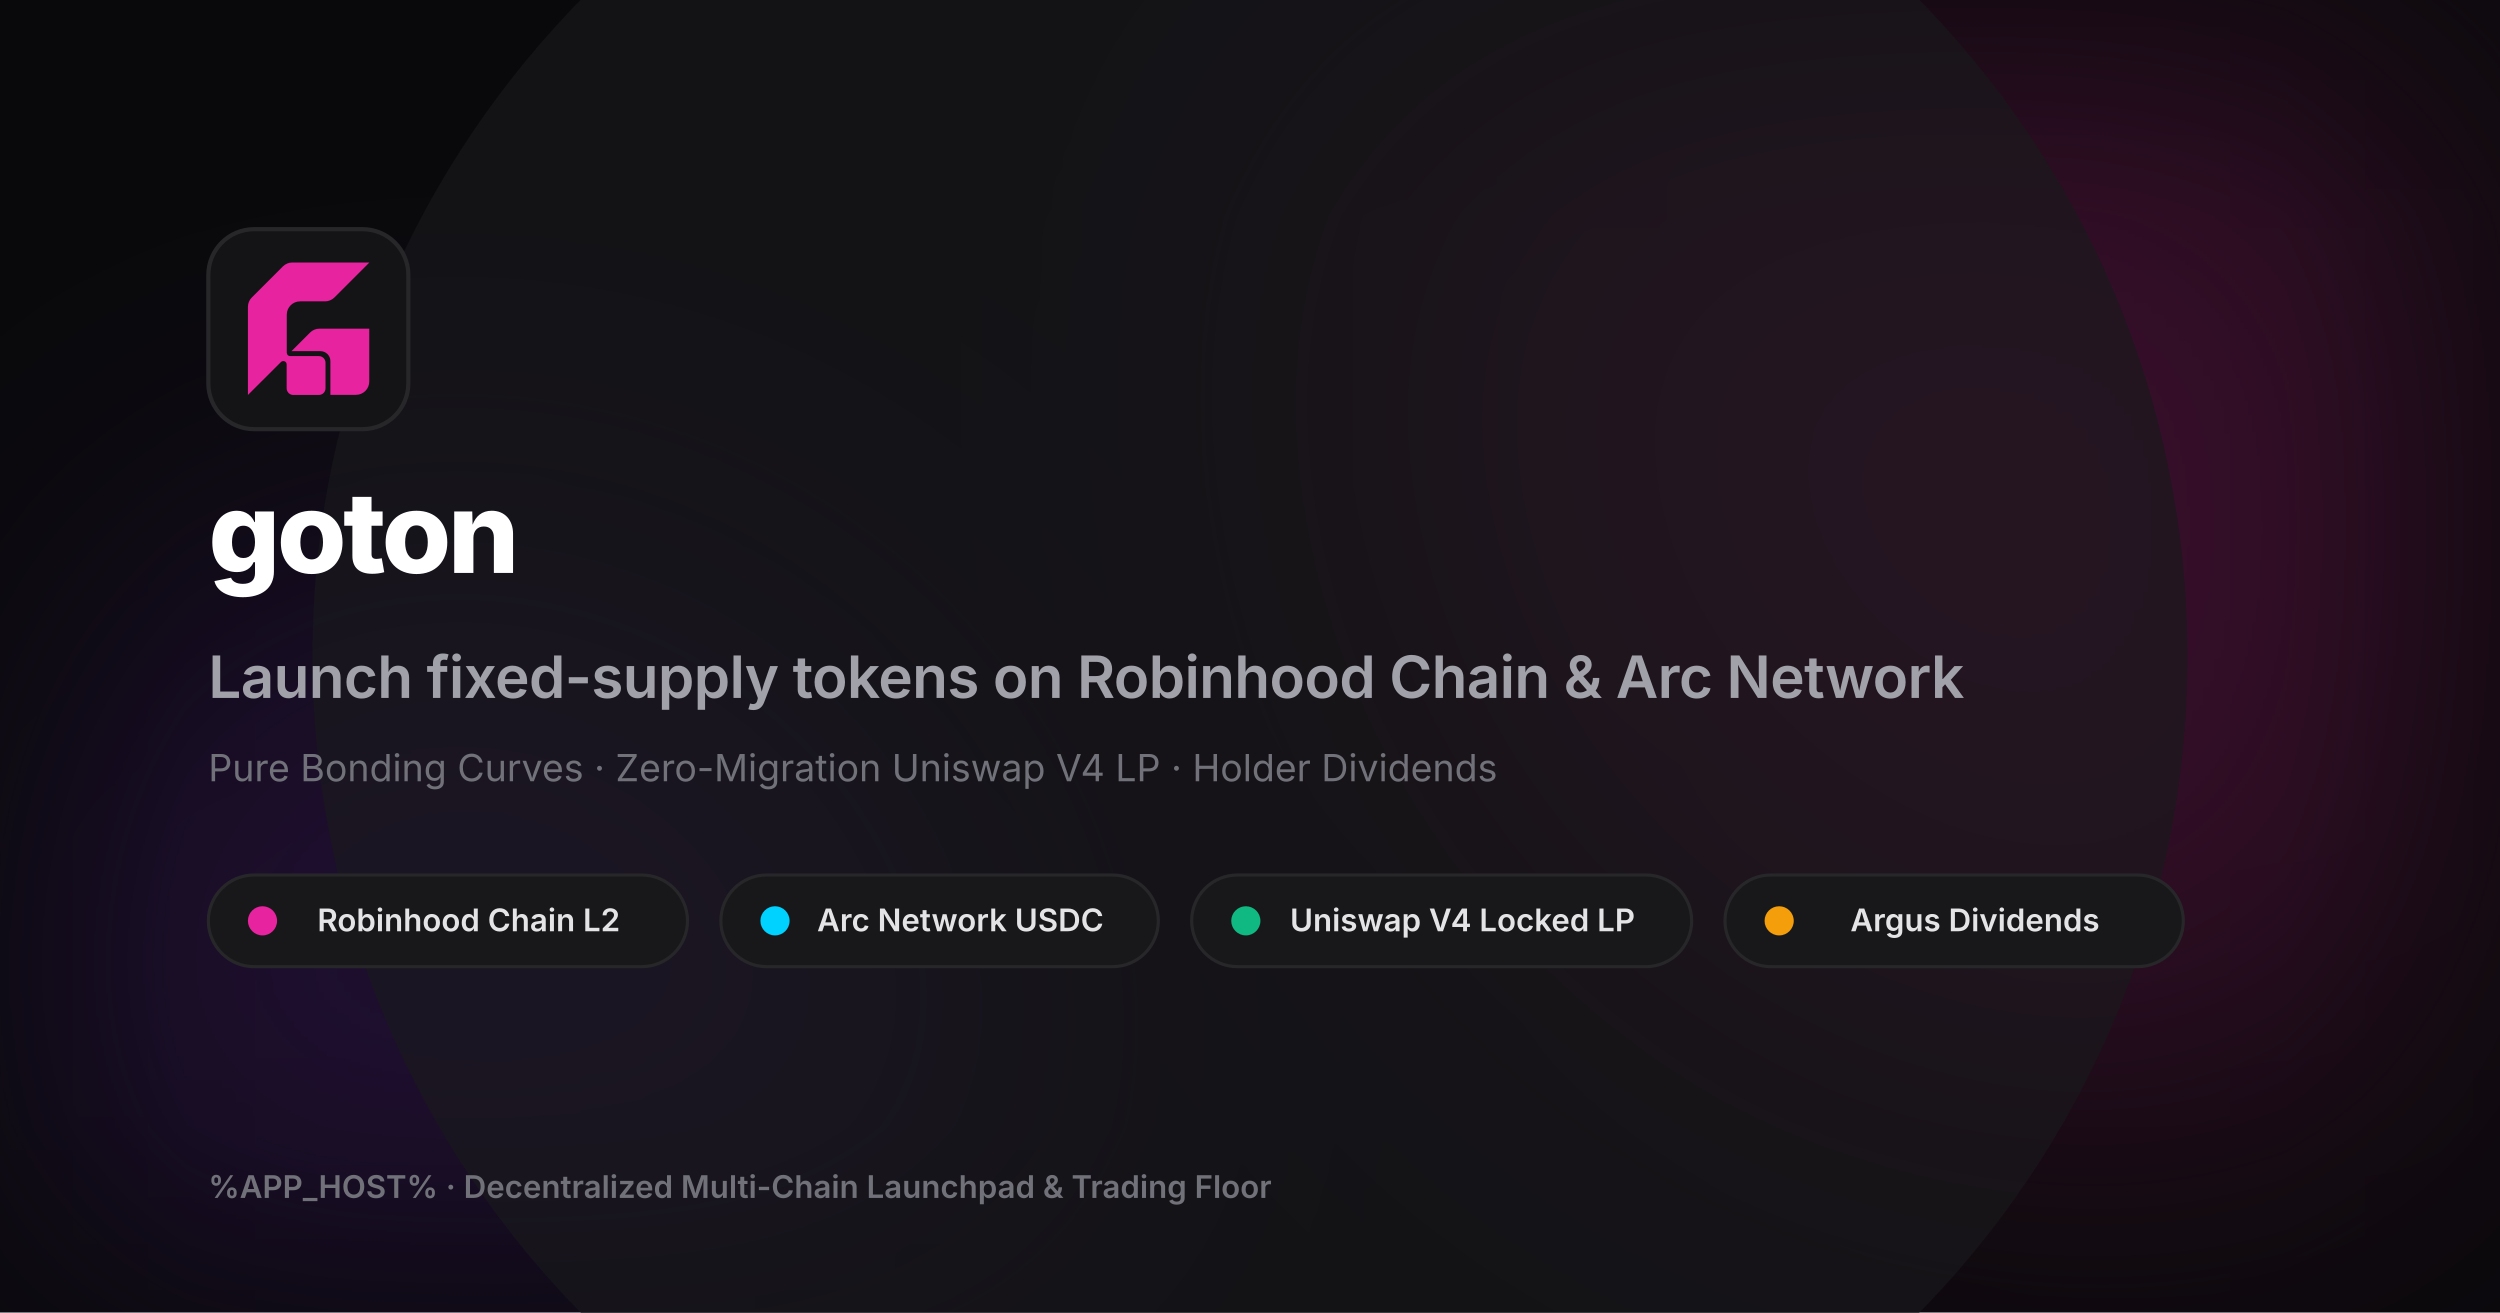
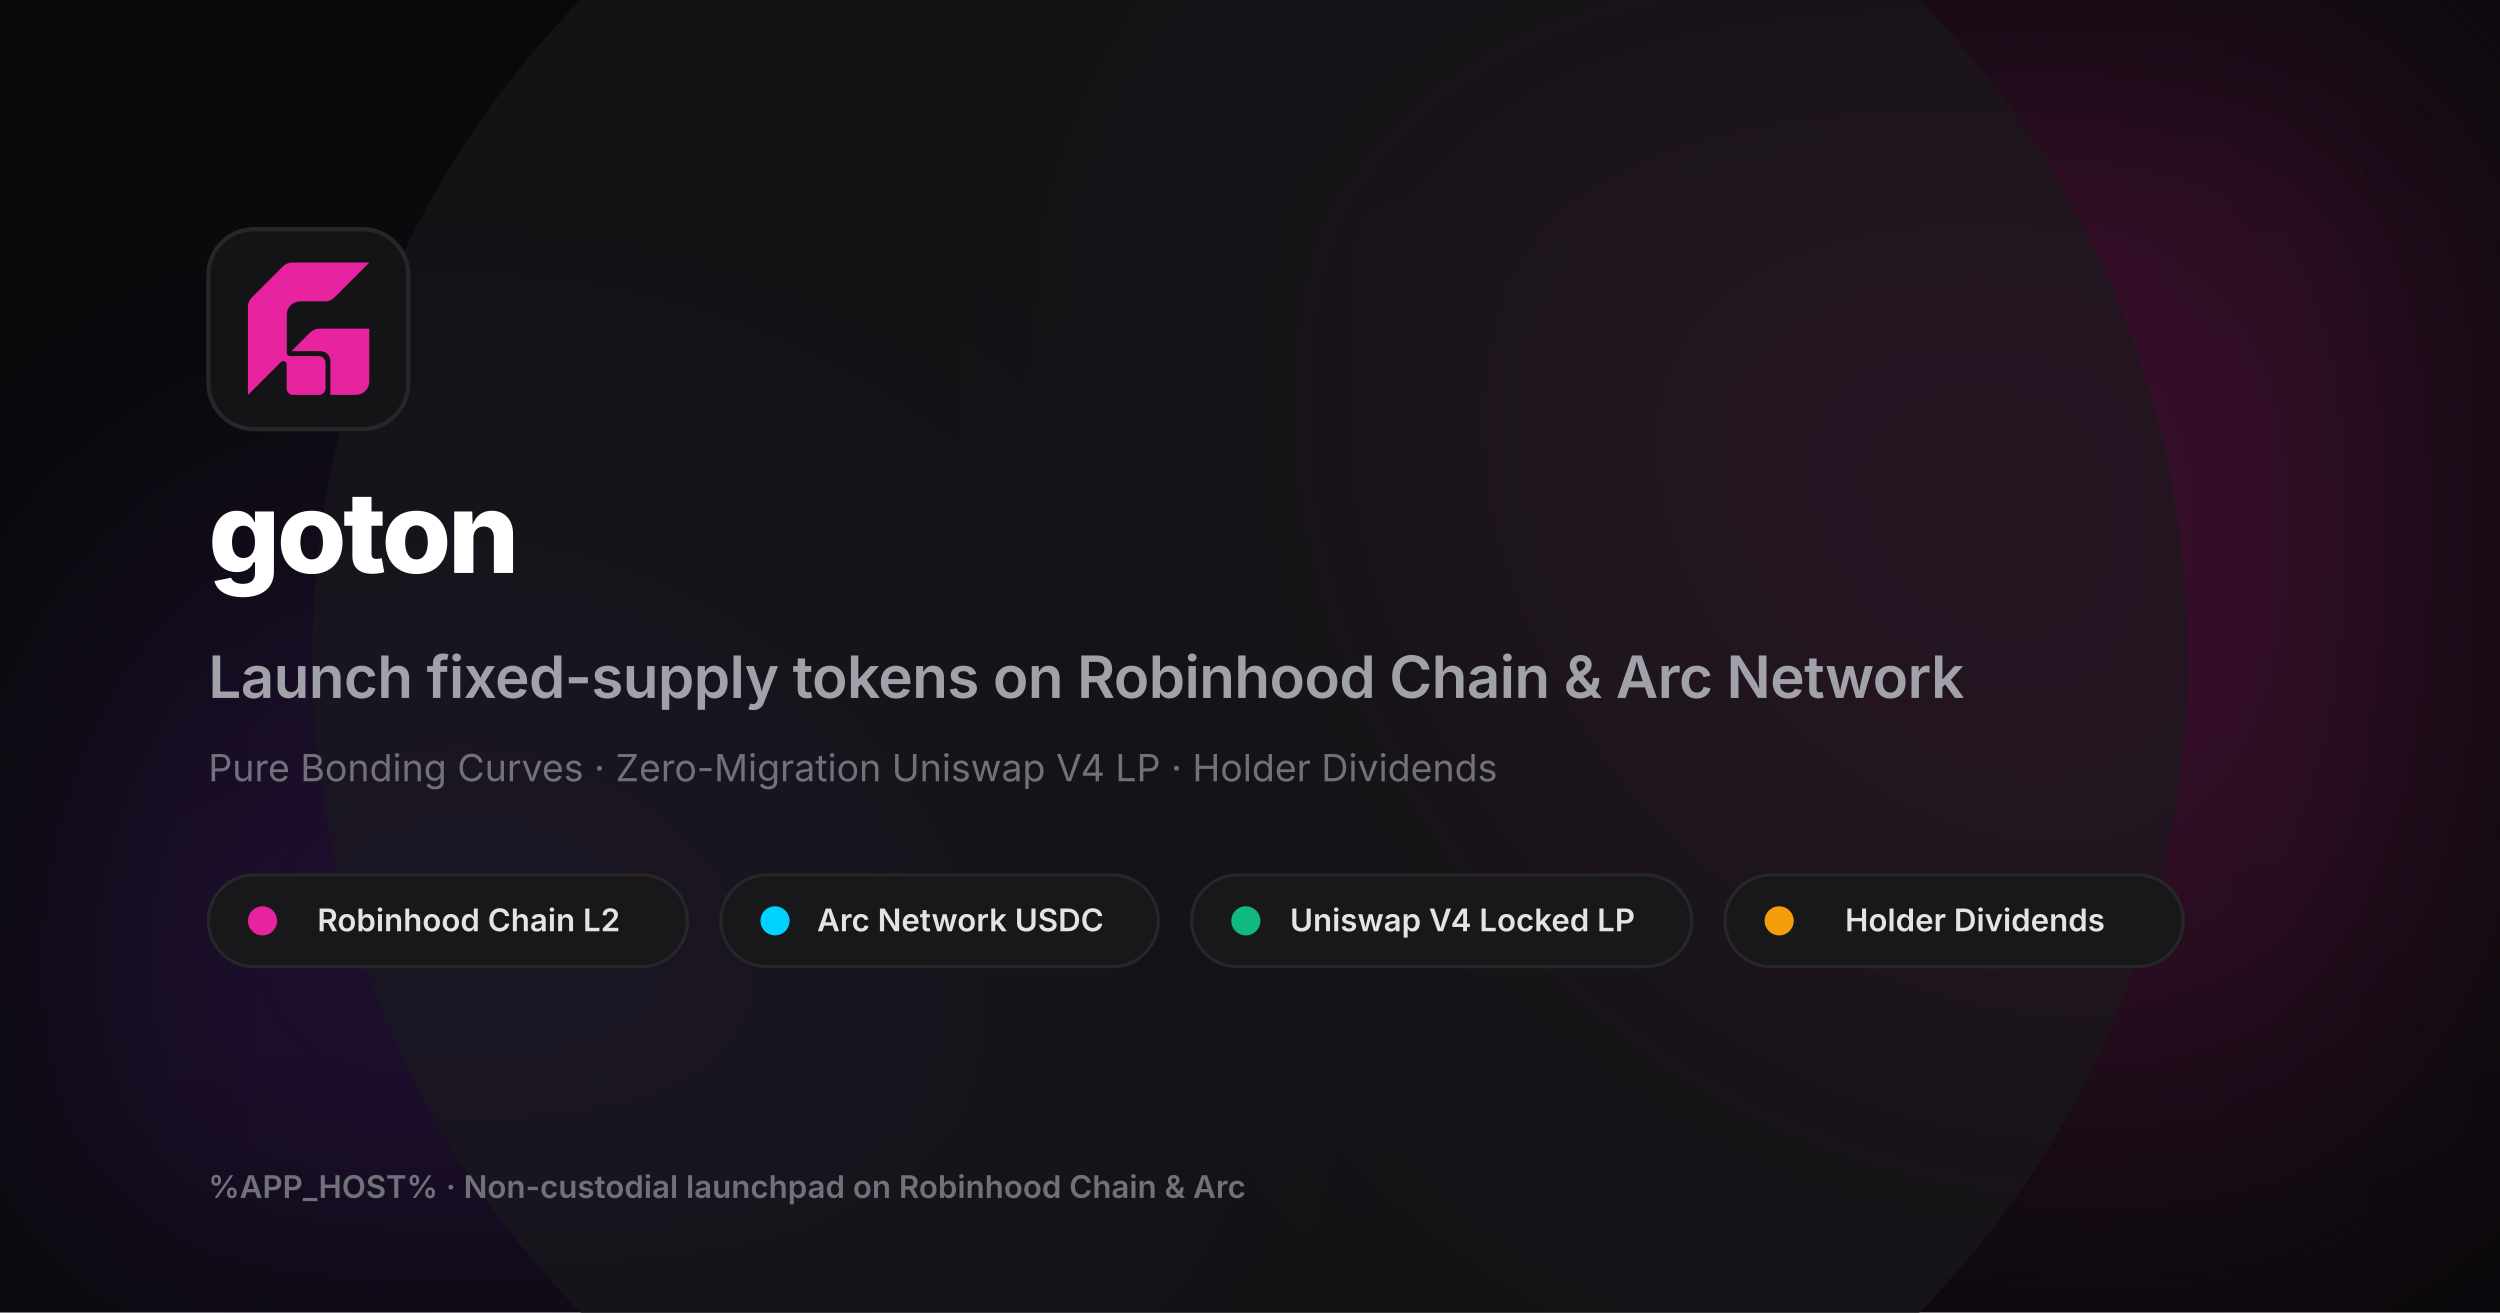
<svg xmlns="http://www.w3.org/2000/svg" viewBox="0 0 1200 630" width="1200" height="630">
  <rect width="1200" height="630" fill="#09090b" />
  <circle cx="1020" cy="180" r="340" fill="#E7239F" opacity="0.22" filter="blur(110px)" />
  <circle cx="220" cy="520" r="260" fill="#7928CA" opacity="0.20" filter="blur(95px)" />
  <circle cx="600" cy="315" r="450" fill="#18181b" opacity="0.65" />
  <g transform="translate(100, 110)">
    <rect width="96" height="96" rx="22" fill="#141416" stroke="#27272a" stroke-width="2" />
    <g transform="translate(19, 16) scale(0.038)">
      <path d="M1532.8 835.77V1503.68C1532.8 1596.45 1457.59 1671.66 1364.82 1671.66H1041.89V1245.83C1041.89 1176.25 985.49 1119.85 915.91 1119.85H550.13L785.01 884.97C816.51 853.47 859.24 835.77 903.79 835.77H1532.8Z" fill="#E7239F" />
      <path d="M658.89 490.91H974.01C1018.56 490.91 1061.29 473.21 1092.79 441.71L1534.48 0H560.49C515.94 0 473.21 17.7 441.71 49.2L49.2 441.71C17.7 473.21 0 515.93 0 560.48C0 814.15 0 1674.6 0 1673.34L417.59 1257.08C444.06 1230.69 489.23 1249.44 489.23 1286.82V1589.23C489.23 1635.62 526.83 1673.22 573.22 1673.22H896.15C942.54 1673.22 980.14 1635.62 980.14 1589.23V1266.3C980.14 1219.91 942.54 1182.31 896.15 1182.31H532.9C509.71 1182.31 490.91 1163.51 490.91 1140.32V658.89C490.91 566.12 566.12 490.91 658.89 490.91Z" fill="#E7239F" />
    </g>
    <text x="0" y="165" font-family="Poppins, -apple-system, system-ui, sans-serif" font-size="54" font-weight="800" fill="#ffffff" letter-spacing="-0.03em">goton</text>
    <text x="0" y="225" font-family="Poppins, -apple-system, system-ui, sans-serif" font-size="28" font-weight="600" fill="#a1a1aa" letter-spacing="-0.01em">Launch fixed-supply tokens on Robinhood Chain &amp; Arc Network</text>
    <text x="0" y="265" font-family="Poppins, -apple-system, system-ui, sans-serif" font-size="18" fill="#71717a">Pure Bonding Curves · Zero-Migration Uniswap V4 LP · Holder Dividends</text>
    <g transform="translate(0, 310)">
      <rect width="230" height="44" rx="22" fill="#18181b" stroke="#27272a" stroke-width="1.5" />
      <circle cx="26" cy="22" r="7" fill="#E7239F" />
      <text x="125" y="27" font-family="Poppins, -apple-system, system-ui, sans-serif" font-size="15" font-weight="600" fill="#e4e4e7" text-anchor="middle">Robinhood Chain L2</text>
      <rect x="246" width="210" height="44" rx="22" fill="#18181b" stroke="#27272a" stroke-width="1.5" />
      <circle cx="272" cy="22" r="7" fill="#00D2FF" />
      <text x="361" y="27" font-family="Poppins, -apple-system, system-ui, sans-serif" font-size="15" font-weight="600" fill="#e4e4e7" text-anchor="middle">Arc Network USDC</text>
      <rect x="472" width="240" height="44" rx="22" fill="#18181b" stroke="#27272a" stroke-width="1.5" />
      <circle cx="498" cy="22" r="7" fill="#10B981" />
      <text x="602" y="27" font-family="Poppins, -apple-system, system-ui, sans-serif" font-size="15" font-weight="600" fill="#e4e4e7" text-anchor="middle">Uniswap V4 Locked LP</text>
      <rect x="728" width="220" height="44" rx="22" fill="#18181b" stroke="#27272a" stroke-width="1.5" />
      <circle cx="754" cy="22" r="7" fill="#F59E0B" />
-       <text x="848" y="27" font-family="Poppins, -apple-system, system-ui, sans-serif" font-size="15" font-weight="600" fill="#e4e4e7" text-anchor="middle">Argus Dividends</text>
+       <text x="848" y="27" font-family="Poppins, -apple-system, system-ui, sans-serif" font-size="15" font-weight="600" fill="#e4e4e7" text-anchor="middle">Holder Dividends</text>
    </g>
  </g>
-   <text x="100" y="575" font-family="Poppins, -apple-system, system-ui, sans-serif" font-size="15" font-weight="600" fill="#71717a">%APP_HOST% · Decentralized Multi-Chain Launchpad &amp; Trading Floor</text>
+   <text x="100" y="575" font-family="Poppins, -apple-system, system-ui, sans-serif" font-size="15" font-weight="600" fill="#71717a">%APP_HOST% · Non-custodial launchpad on Robinhood Chain &amp; Arc</text>
</svg>
